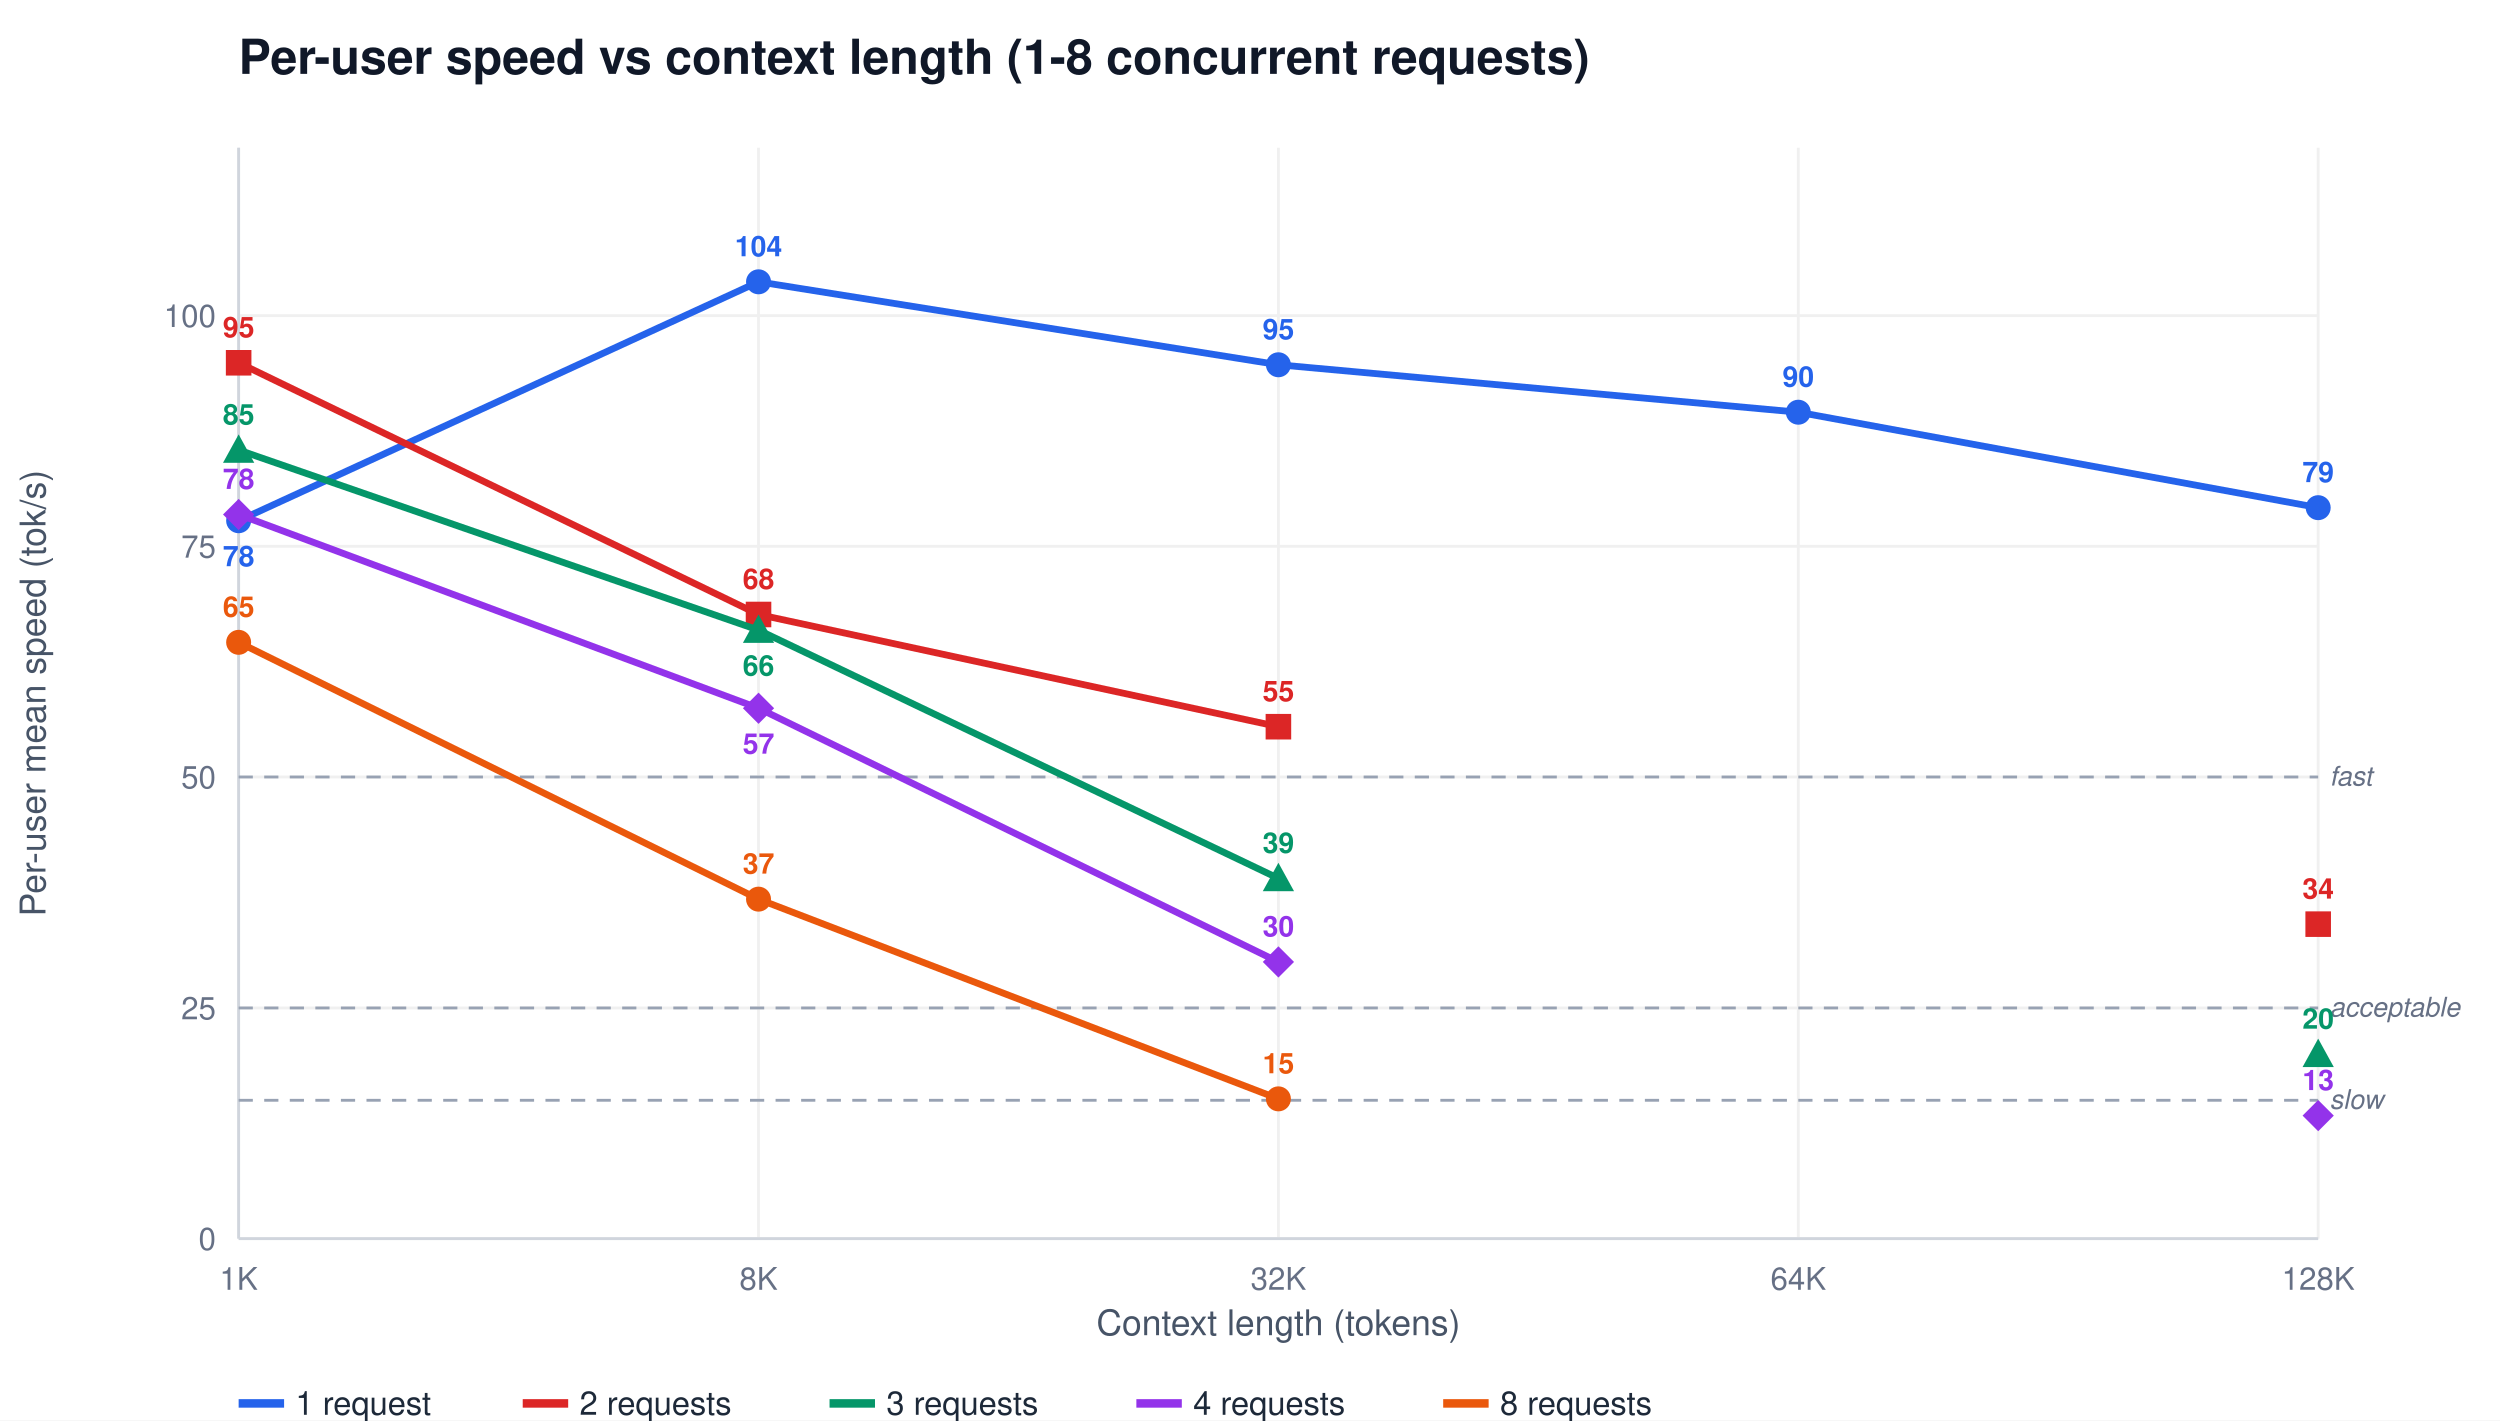
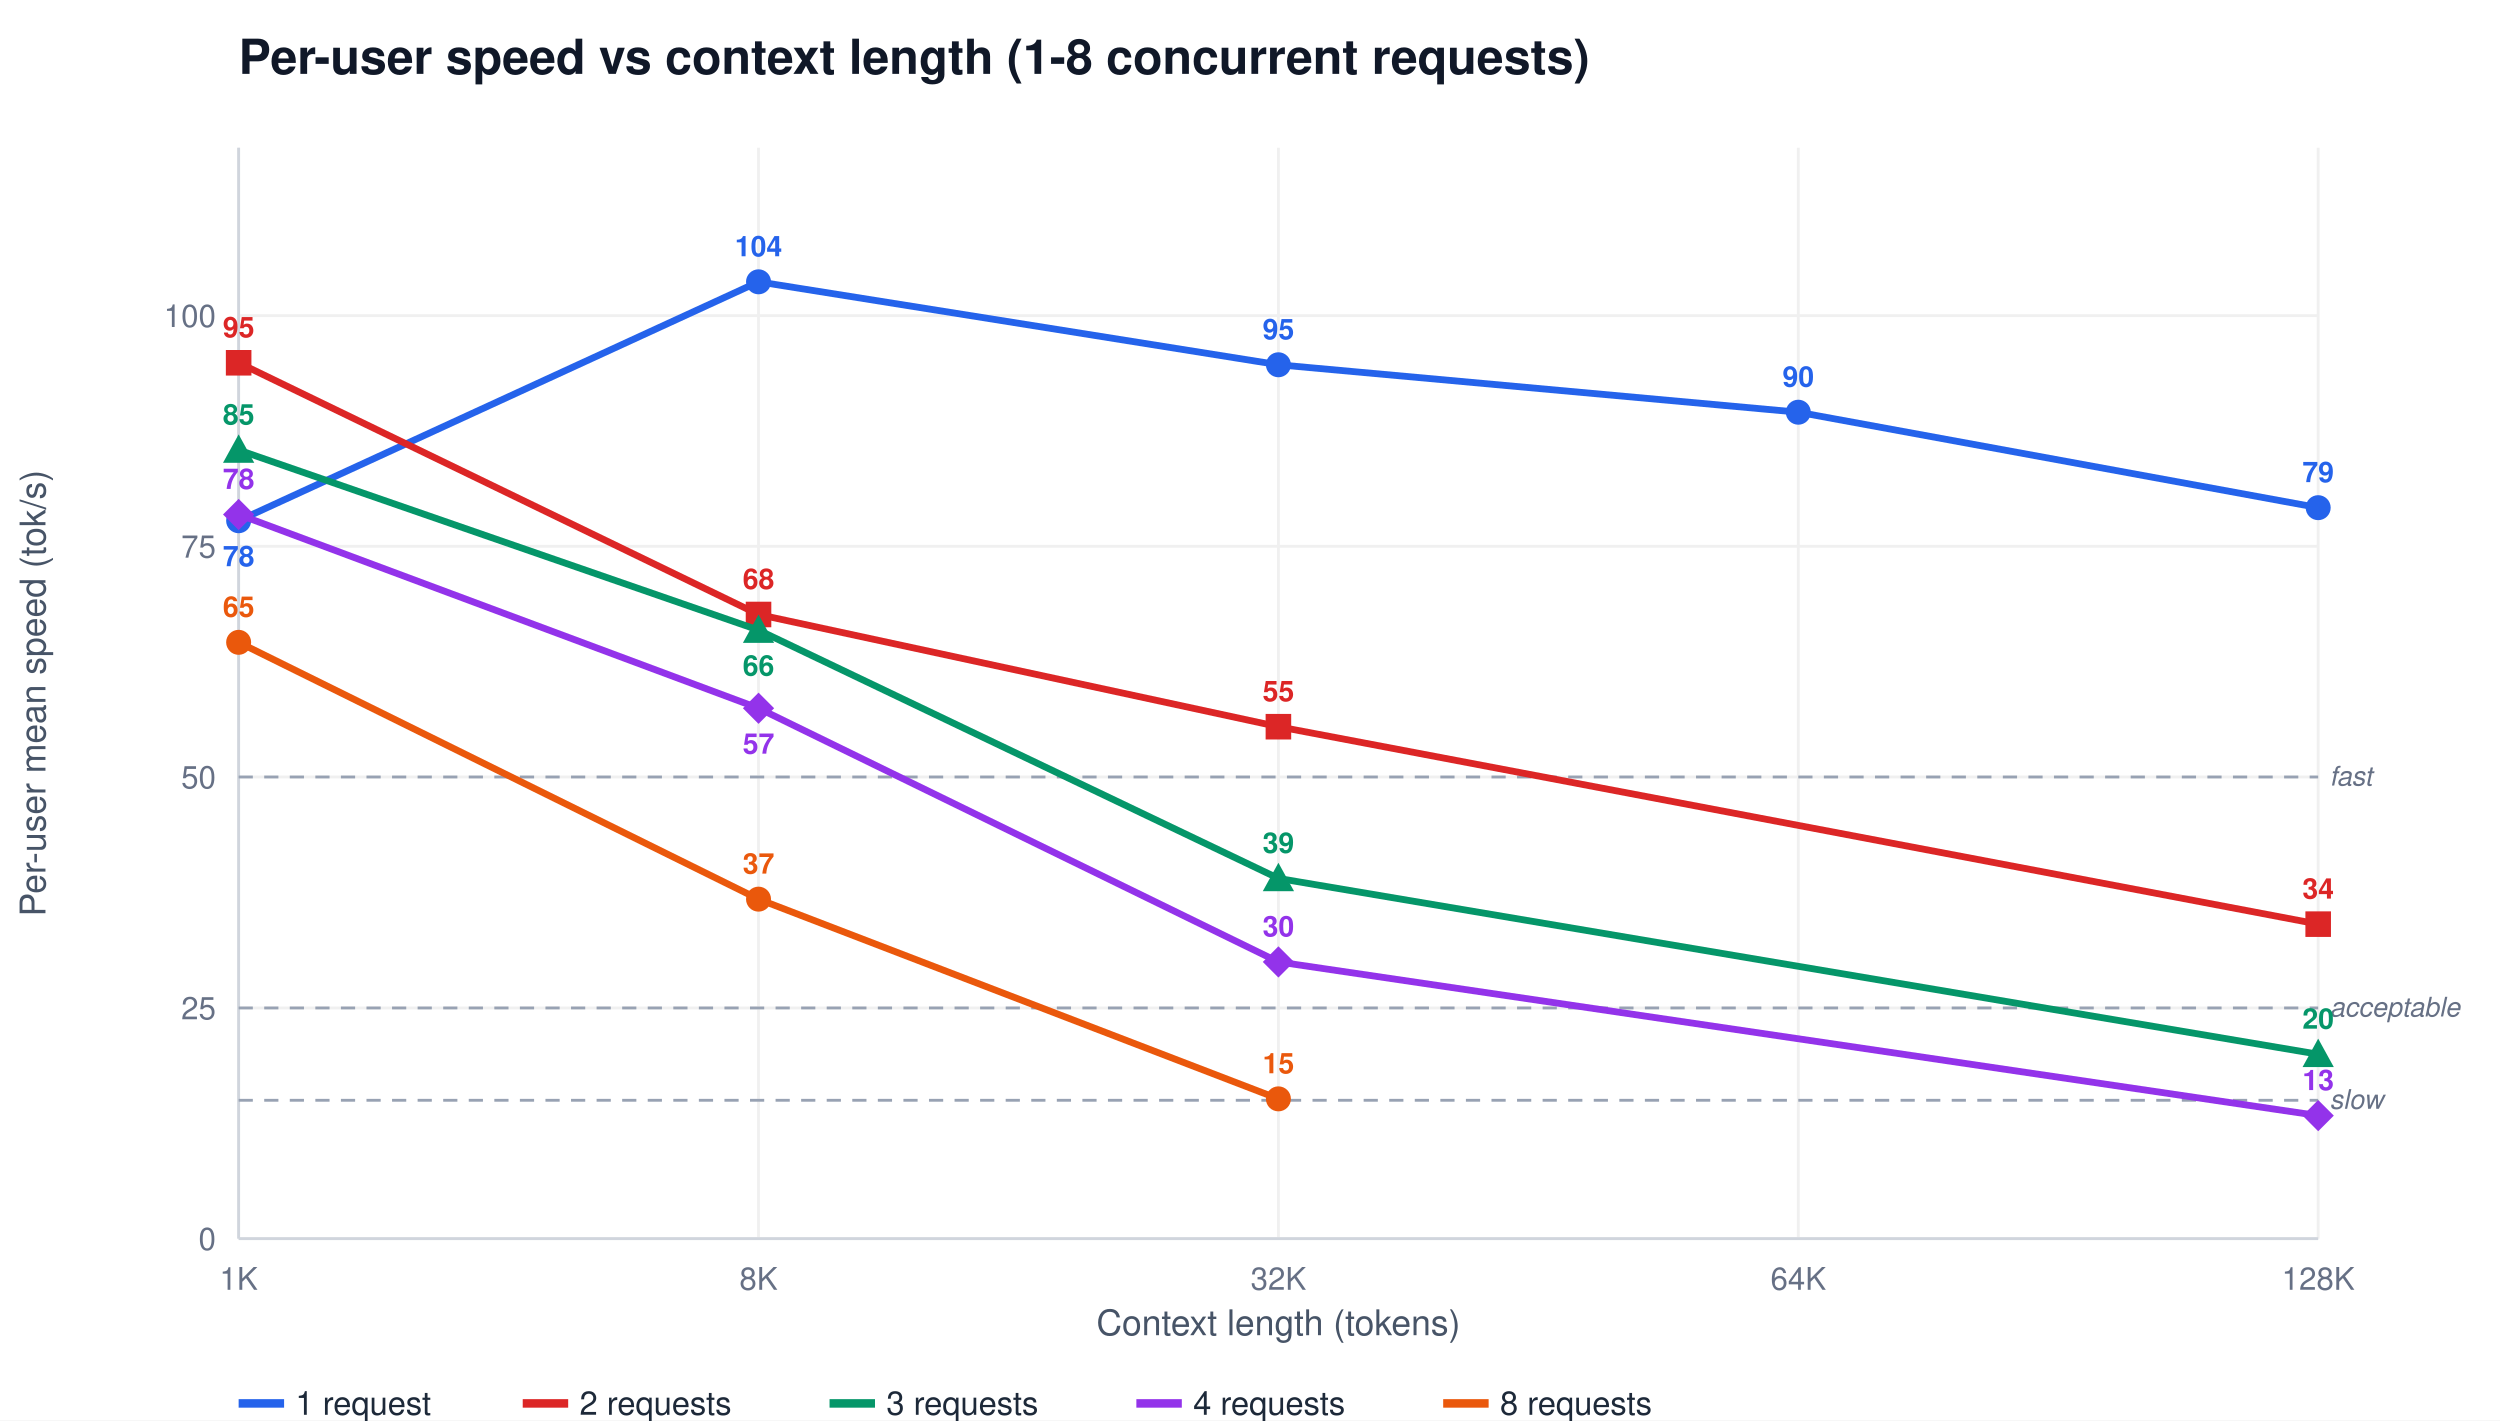
<svg xmlns="http://www.w3.org/2000/svg" width="880" height="500" viewBox="0 0 880 500" font-family="Segoe UI, Helvetica, Arial, sans-serif">
  <rect width="880" height="500" fill="#ffffff" />
  <text x="84" y="26" font-size="17" font-weight="600" fill="#101828">Per-user speed vs context length (1-8 concurrent requests)</text>
  <line x1="84" y1="436.0" x2="816" y2="436.0" stroke="#f0f0f0" stroke-width="1" />
  <text x="76" y="440.0" font-size="11" fill="#667085" text-anchor="end">0</text>
  <line x1="84" y1="354.8" x2="816" y2="354.8" stroke="#f0f0f0" stroke-width="1" />
  <text x="76" y="358.8" font-size="11" fill="#667085" text-anchor="end">25</text>
  <line x1="84" y1="273.5" x2="816" y2="273.5" stroke="#f0f0f0" stroke-width="1" />
  <text x="76" y="277.5" font-size="11" fill="#667085" text-anchor="end">50</text>
  <line x1="84" y1="192.3" x2="816" y2="192.3" stroke="#f0f0f0" stroke-width="1" />
  <text x="76" y="196.3" font-size="11" fill="#667085" text-anchor="end">75</text>
  <line x1="84" y1="111.1" x2="816" y2="111.1" stroke="#f0f0f0" stroke-width="1" />
  <text x="76" y="115.1" font-size="11" fill="#667085" text-anchor="end">100</text>
  <line x1="84.0" y1="52" x2="84.0" y2="436" stroke="#f0f0f0" stroke-width="1" />
  <text x="84.0" y="454" font-size="11" fill="#667085" text-anchor="middle">1K</text>
  <line x1="267.0" y1="52" x2="267.0" y2="436" stroke="#f0f0f0" stroke-width="1" />
  <text x="267.0" y="454" font-size="11" fill="#667085" text-anchor="middle">8K</text>
  <line x1="450.0" y1="52" x2="450.0" y2="436" stroke="#f0f0f0" stroke-width="1" />
  <text x="450.0" y="454" font-size="11" fill="#667085" text-anchor="middle">32K</text>
  <line x1="633.0" y1="52" x2="633.0" y2="436" stroke="#f0f0f0" stroke-width="1" />
  <text x="633.0" y="454" font-size="11" fill="#667085" text-anchor="middle">64K</text>
  <line x1="816.0" y1="52" x2="816.0" y2="436" stroke="#f0f0f0" stroke-width="1" />
  <text x="816.0" y="454" font-size="11" fill="#667085" text-anchor="middle">128K</text>
  <line x1="84" y1="436" x2="816" y2="436" stroke="#d0d5dd" stroke-width="1" />
  <line x1="84" y1="52" x2="84" y2="436" stroke="#d0d5dd" stroke-width="1" />
  <line x1="84" y1="387.3" x2="816" y2="387.3" stroke="#98a2b3" stroke-width="1" stroke-dasharray="5 4" />
  <text x="820" y="390.3" font-size="9.5" fill="#667085" font-style="italic">slow</text>
  <line x1="84" y1="354.8" x2="816" y2="354.8" stroke="#98a2b3" stroke-width="1" stroke-dasharray="5 4" />
  <text x="820" y="357.8" font-size="9.5" fill="#667085" font-style="italic">acceptable</text>
  <line x1="84" y1="273.5" x2="816" y2="273.5" stroke="#98a2b3" stroke-width="1" stroke-dasharray="5 4" />
  <text x="820" y="276.5" font-size="9.5" fill="#667085" font-style="italic">fast</text>
  <polyline points="84.0,183.3 267.0,99.2 450.0,128.4 633.0,145.1 816.0,178.7" fill="none" stroke="#2563eb" stroke-width="2.4" />
  <circle cx="84.0" cy="183.3" r="4.4" fill="#2563eb" />
  <circle cx="267.0" cy="99.2" r="4.4" fill="#2563eb" />
  <circle cx="450.0" cy="128.4" r="4.4" fill="#2563eb" />
  <circle cx="633.0" cy="145.1" r="4.4" fill="#2563eb" />
  <circle cx="816.0" cy="178.7" r="4.4" fill="#2563eb" />
-   <polyline points="84.0,127.7 267.0,216.3 450.0,255.8" fill="none" stroke="#dc2626" stroke-width="2.4" />
+   <polyline points="84.0,127.7 267.0,216.3 450.0,255.8 816.0,325.3" fill="none" stroke="#dc2626" stroke-width="2.4" />
  <rect x="79.5" y="123.2" width="9" height="9" fill="#dc2626" />
  <rect x="262.5" y="211.8" width="9" height="9" fill="#dc2626" />
  <rect x="445.5" y="251.3" width="9" height="9" fill="#dc2626" />
  <rect x="811.5" y="320.8" width="9" height="9" fill="#dc2626" />
-   <polyline points="84.0,158.4 267.0,221.8 450.0,309.2" fill="none" stroke="#059669" stroke-width="2.4" />
+   <polyline points="84.0,158.4 267.0,221.8 450.0,309.2 816.0,371.1" fill="none" stroke="#059669" stroke-width="2.4" />
  <polygon points="84.0,152.9 78.5,162.9 89.5,162.9" fill="#059669" />
  <polygon points="267.0,216.3 261.5,226.3 272.5,226.3" fill="#059669" />
  <polygon points="450.0,303.7 444.5,313.7 455.5,313.7" fill="#059669" />
  <polygon points="816.0,365.6 810.5,375.6 821.5,375.6" fill="#059669" />
-   <polyline points="84.0,181.1 267.0,249.3 450.0,338.6" fill="none" stroke="#9333ea" stroke-width="2.4" />
+   <polyline points="84.0,181.1 267.0,249.3 450.0,338.6 816.0,392.7" fill="none" stroke="#9333ea" stroke-width="2.4" />
  <polygon points="84.0,175.6 89.5,181.1 84.0,186.6 78.5,181.1" fill="#9333ea" />
  <polygon points="267.0,243.8 272.5,249.3 267.0,254.8 261.5,249.3" fill="#9333ea" />
  <polygon points="450.0,333.1 455.5,338.6 450.0,344.1 444.5,338.6" fill="#9333ea" />
  <polygon points="816.0,387.2 821.5,392.7 816.0,398.2 810.5,392.7" fill="#9333ea" />
  <polyline points="84.0,226.1 267.0,316.5 450.0,386.8" fill="none" stroke="#ea580c" stroke-width="2.4" />
  <circle cx="84.0" cy="226.1" r="4.4" fill="#ea580c" />
  <circle cx="267.0" cy="316.5" r="4.4" fill="#ea580c" />
  <circle cx="450.0" cy="386.8" r="4.4" fill="#ea580c" />
  <text x="84.0" y="118.7" font-size="10" fill="#dc2626" text-anchor="middle" font-weight="600">95</text>
  <text x="84.0" y="149.4" font-size="10" fill="#059669" text-anchor="middle" font-weight="600">85</text>
  <text x="84.0" y="172.1" font-size="10" fill="#9333ea" text-anchor="middle" font-weight="600">78</text>
  <text x="84.0" y="199.3" font-size="10" fill="#2563eb" text-anchor="middle" font-weight="600">78</text>
  <text x="84.0" y="217.1" font-size="10" fill="#ea580c" text-anchor="middle" font-weight="600">65</text>
  <text x="267.0" y="90.2" font-size="10" fill="#2563eb" text-anchor="middle" font-weight="600">104</text>
  <text x="267.0" y="207.3" font-size="10" fill="#dc2626" text-anchor="middle" font-weight="600">68</text>
  <text x="267.0" y="237.8" font-size="10" fill="#059669" text-anchor="middle" font-weight="600">66</text>
  <text x="267.0" y="265.3" font-size="10" fill="#9333ea" text-anchor="middle" font-weight="600">57</text>
  <text x="267.0" y="307.5" font-size="10" fill="#ea580c" text-anchor="middle" font-weight="600">37</text>
  <text x="450.0" y="119.4" font-size="10" fill="#2563eb" text-anchor="middle" font-weight="600">95</text>
  <text x="450.0" y="246.8" font-size="10" fill="#dc2626" text-anchor="middle" font-weight="600">55</text>
  <text x="450.0" y="300.2" font-size="10" fill="#059669" text-anchor="middle" font-weight="600">39</text>
  <text x="450.0" y="329.6" font-size="10" fill="#9333ea" text-anchor="middle" font-weight="600">30</text>
  <text x="450.0" y="377.8" font-size="10" fill="#ea580c" text-anchor="middle" font-weight="600">15</text>
  <text x="633.0" y="136.1" font-size="10" fill="#2563eb" text-anchor="middle" font-weight="600">90</text>
  <text x="816.0" y="169.7" font-size="10" fill="#2563eb" text-anchor="middle" font-weight="600">79</text>
  <text x="816.0" y="316.3" font-size="10" fill="#dc2626" text-anchor="middle" font-weight="600">34</text>
  <text x="816.0" y="362.1" font-size="10" fill="#059669" text-anchor="middle" font-weight="600">20</text>
  <text x="816.0" y="383.7" font-size="10" fill="#9333ea" text-anchor="middle" font-weight="600">13</text>
  <line x1="84" y1="494" x2="100" y2="494" stroke="#2563eb" stroke-width="3" />
  <text x="104" y="498" font-size="11.5" fill="#1d2939">1 request</text>
  <line x1="184" y1="494" x2="200" y2="494" stroke="#dc2626" stroke-width="3" />
  <text x="204" y="498" font-size="11.5" fill="#1d2939">2 requests</text>
  <line x1="292" y1="494" x2="308" y2="494" stroke="#059669" stroke-width="3" />
  <text x="312" y="498" font-size="11.5" fill="#1d2939">3 requests</text>
  <line x1="400" y1="494" x2="416" y2="494" stroke="#9333ea" stroke-width="3" />
  <text x="420" y="498" font-size="11.5" fill="#1d2939">4 requests</text>
  <line x1="508" y1="494" x2="524" y2="494" stroke="#ea580c" stroke-width="3" />
  <text x="528" y="498" font-size="11.5" fill="#1d2939">8 requests</text>
  <text x="450" y="470" font-size="12.5" fill="#475467" text-anchor="middle">Context length (tokens)</text>
  <text x="16" y="244" font-size="12.5" fill="#475467" text-anchor="middle" transform="rotate(-90 16 244)">Per-user mean speed (tok/s)</text>
</svg>
